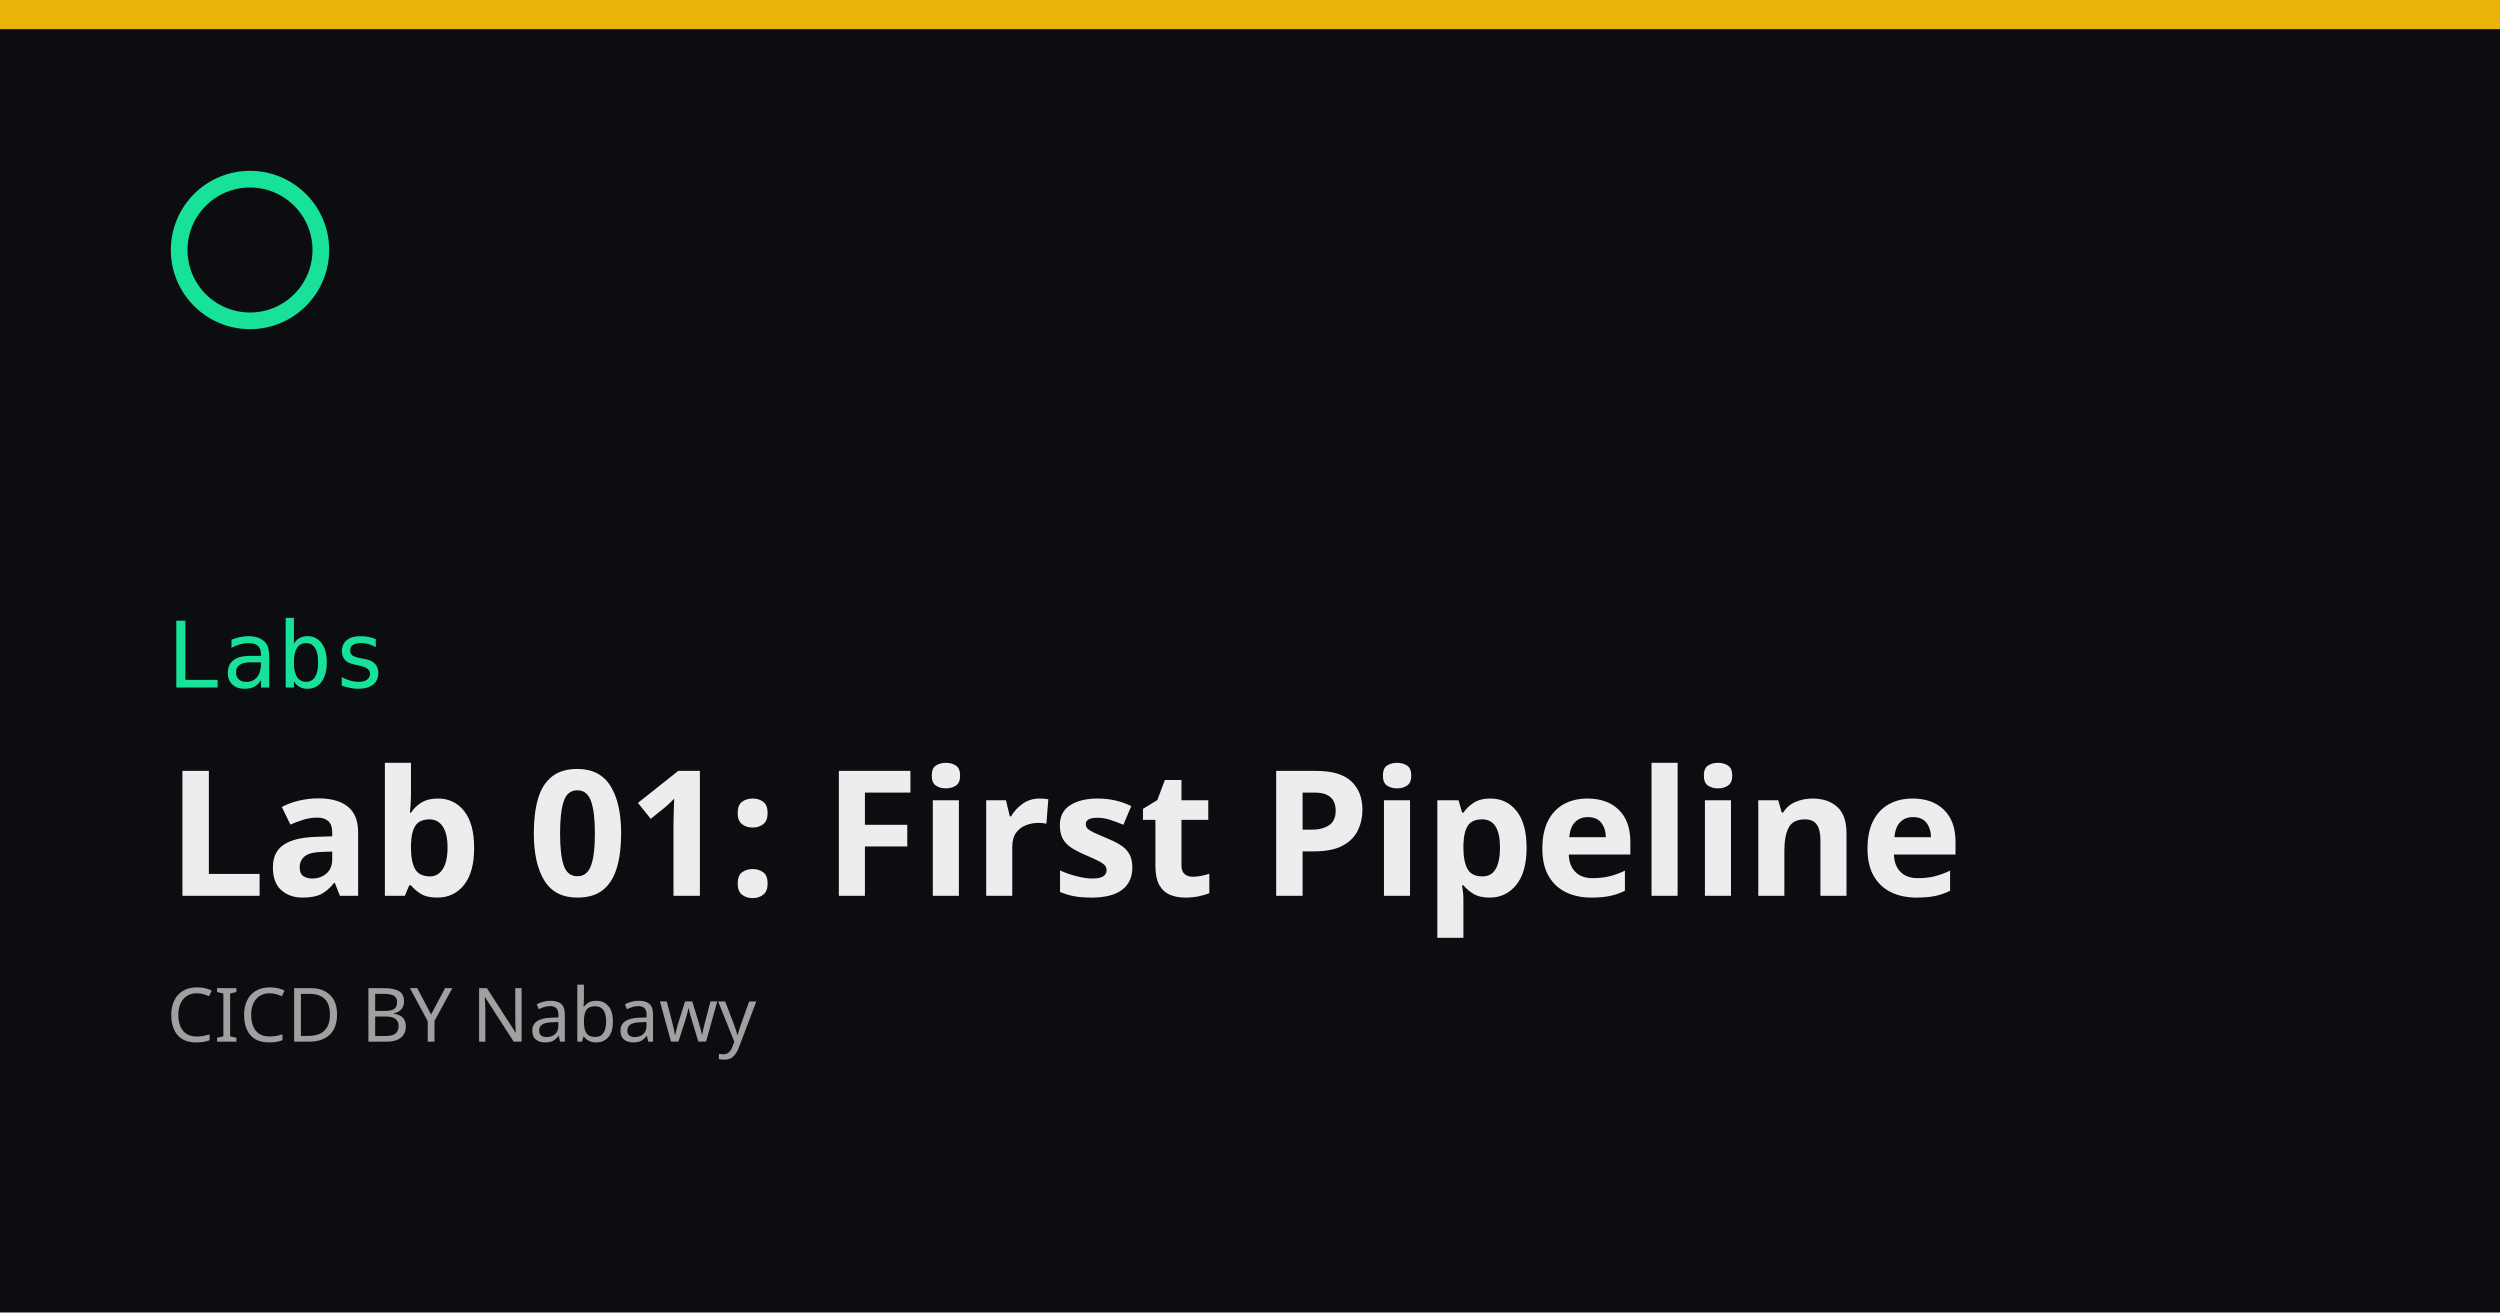
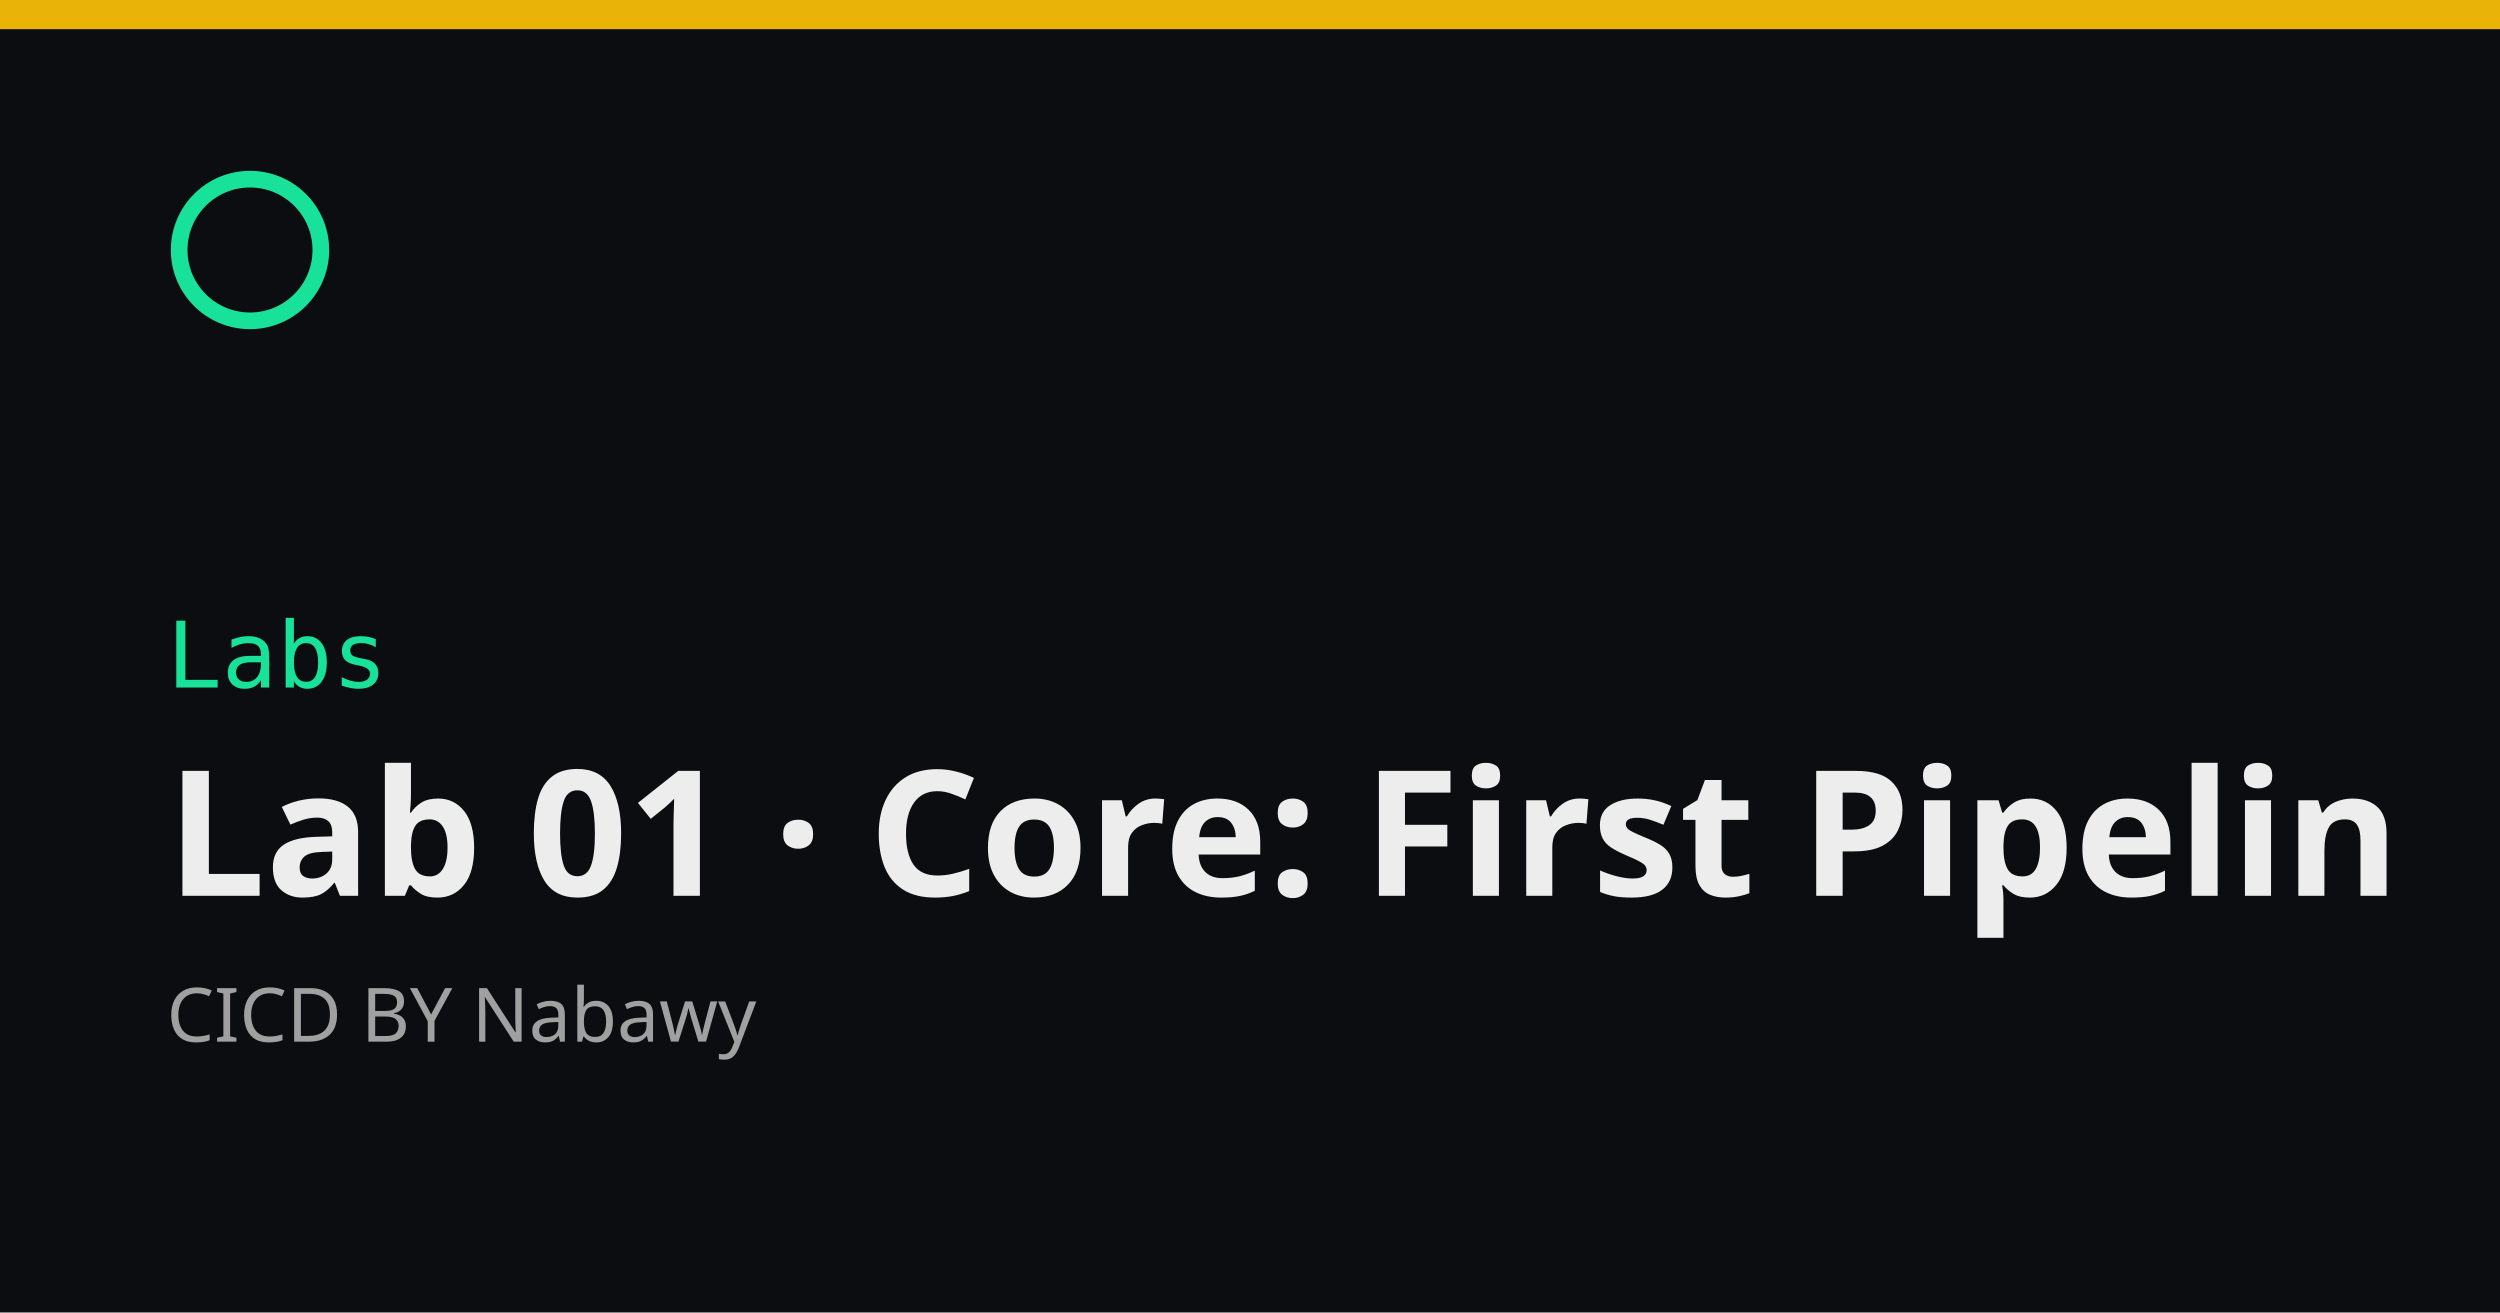
<svg xmlns="http://www.w3.org/2000/svg" width="1200" height="630">
  <rect width="1200" height="630" fill="#0B0D10" />
  <rect width="1200" height="14" fill="#EAB308" />
  <circle cx="120" cy="120" r="34" fill="none" stroke="#18E299" stroke-width="8" />
  <text x="80" y="330" font-family="monospace" font-size="44" fill="#18E299">Labs</text>
-   <text x="80" y="430" font-family="sans-serif" font-weight="bold" font-size="84" fill="#ededed">Lab 01: First Pipeline</text>
+   <text x="80" y="430" font-family="sans-serif" font-weight="bold" font-size="84" fill="#ededed">Lab 01 · Core: First Pipelin</text>
  <text x="80" y="500" font-family="sans-serif" font-size="36" fill="#a0a0a0">CICD BY Nabawy</text>
</svg>
